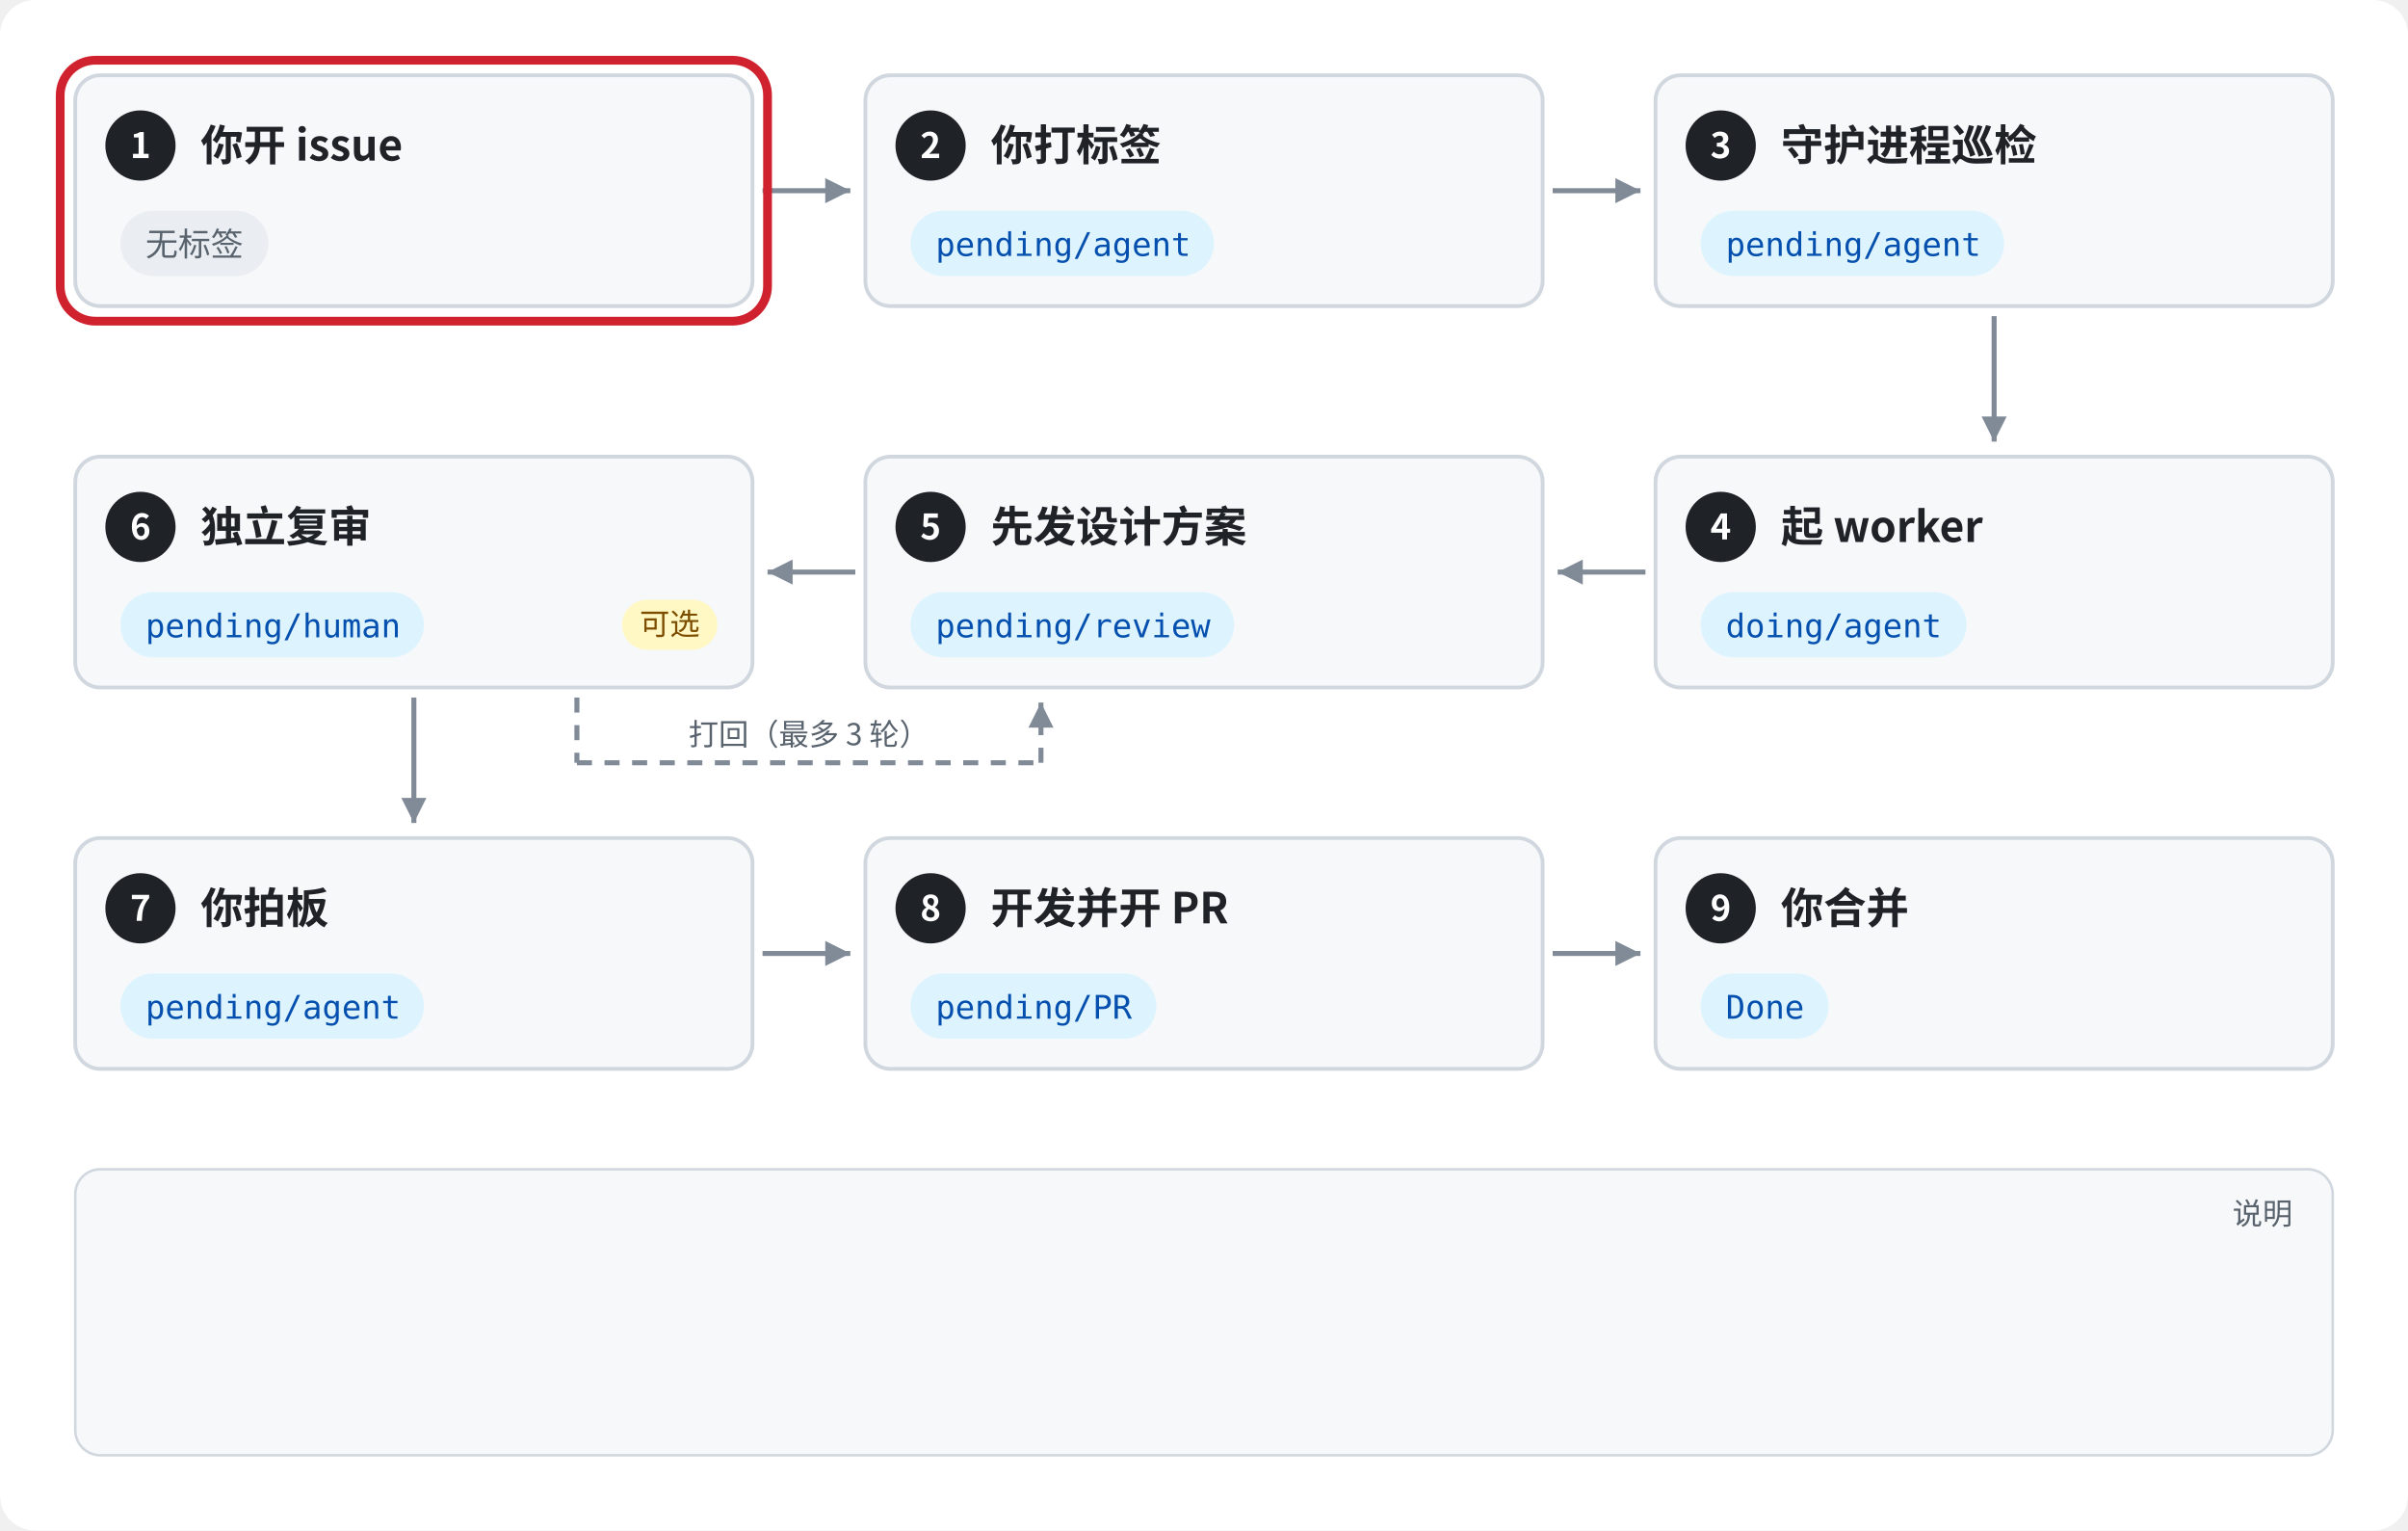
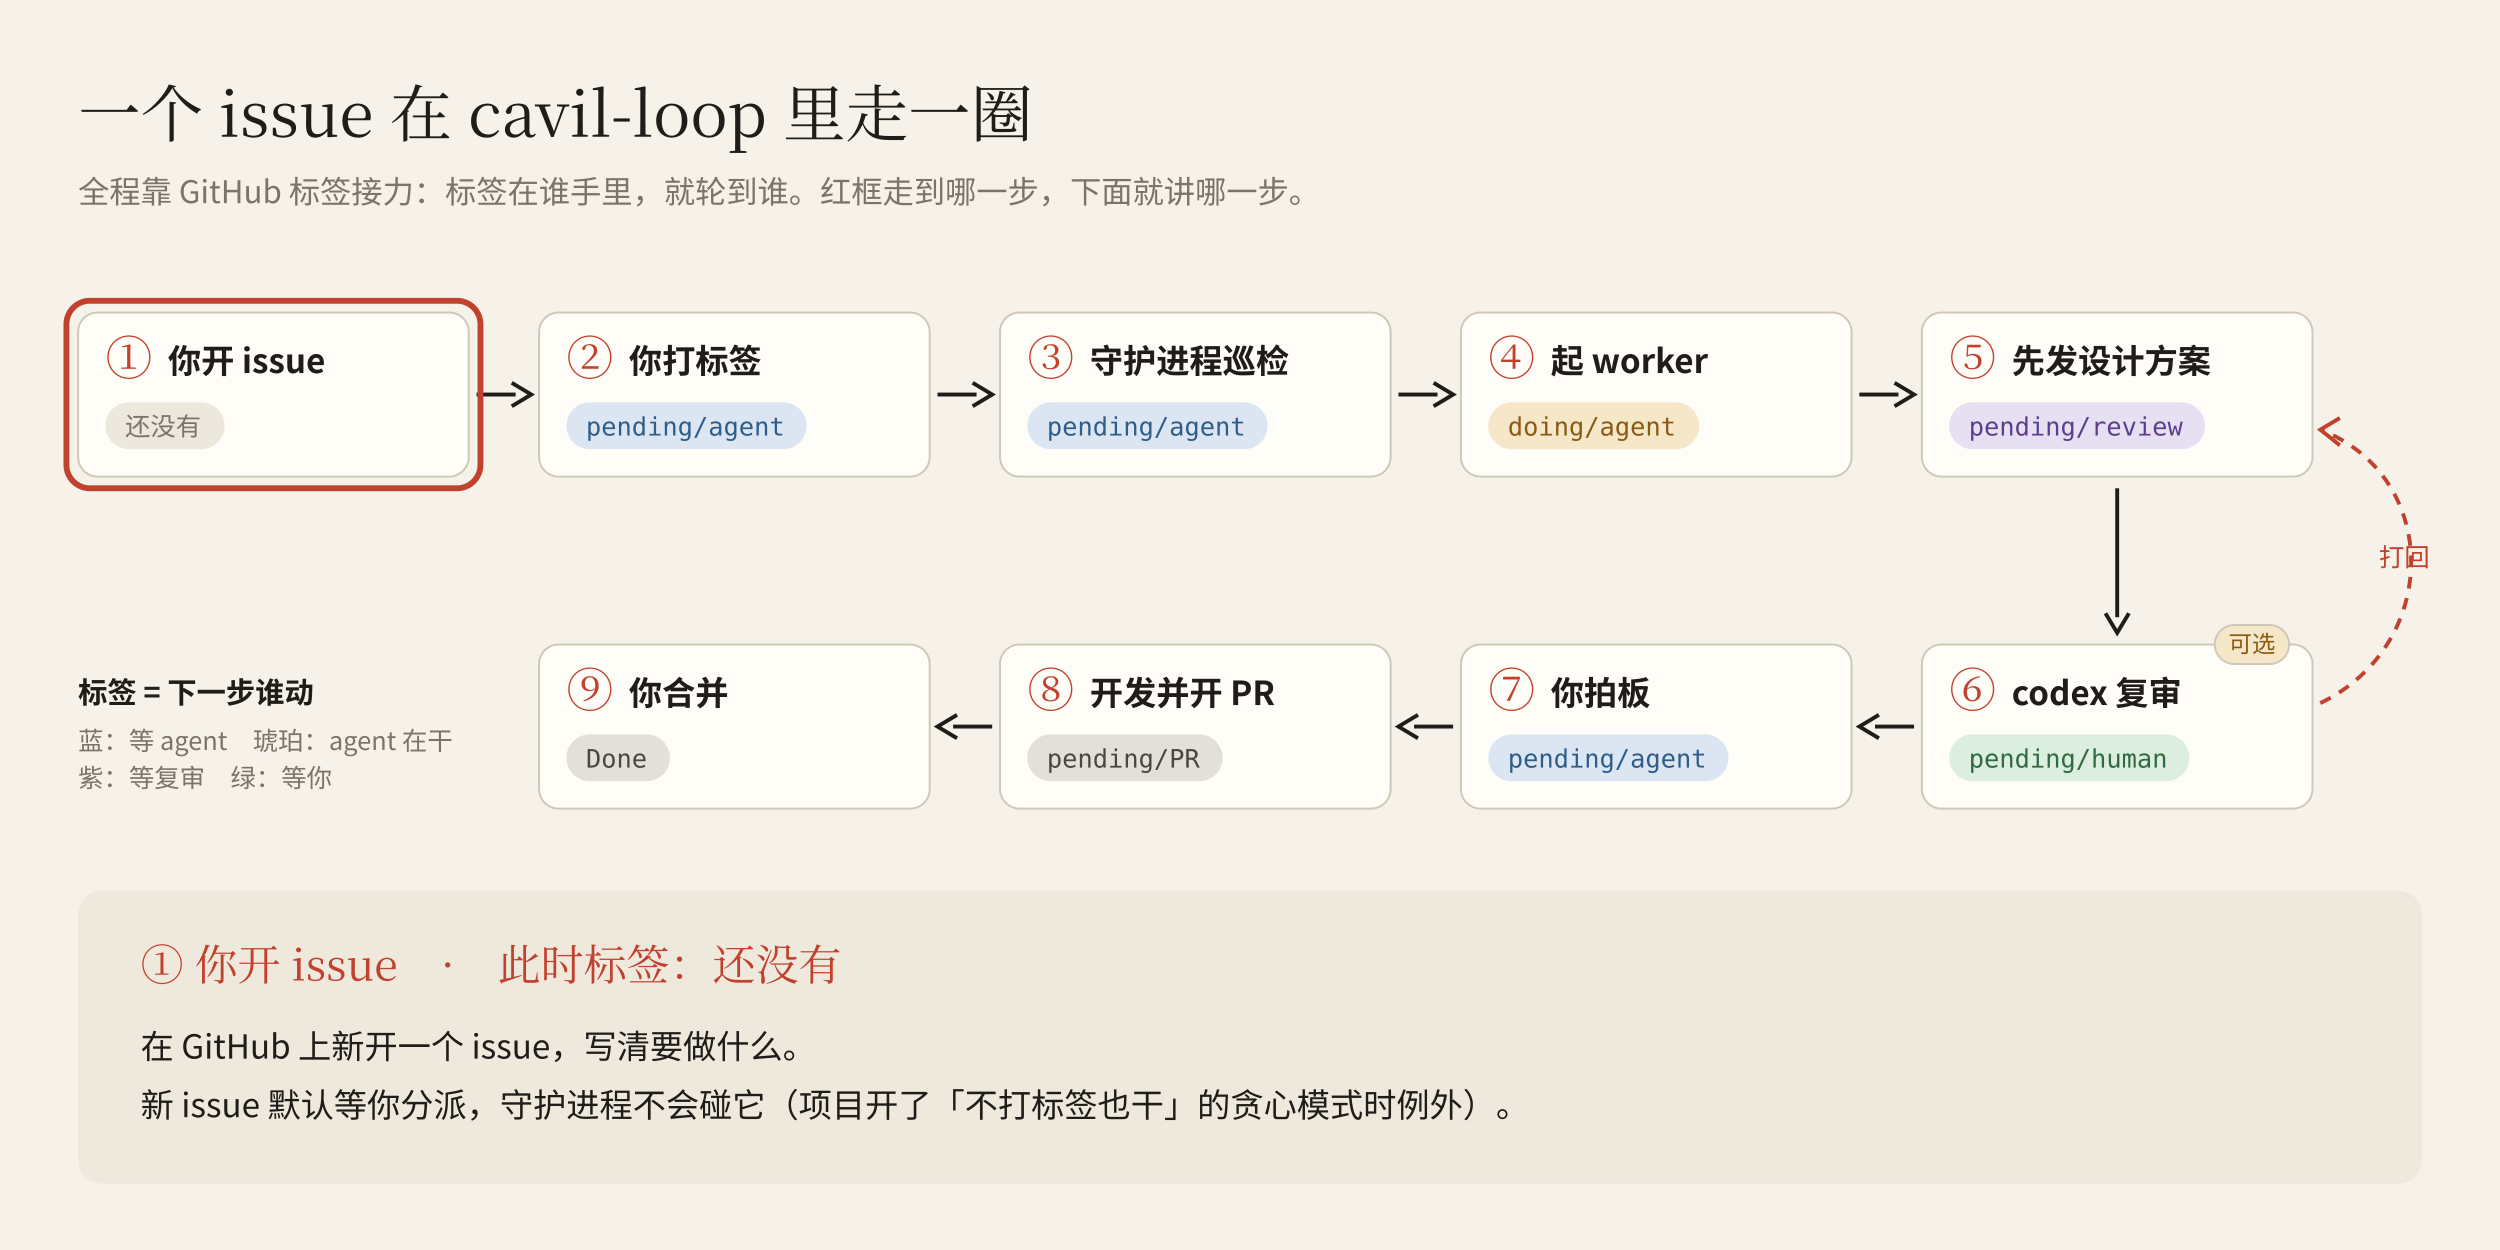
- <svg xmlns="http://www.w3.org/2000/svg" width="960" height="610" viewBox="0 0 960 610" role="img">
-   <style>text{font-family:-apple-system, BlinkMacSystemFont, "Segoe UI", "PingFang SC", "Hiragino Sans GB", "Noto Sans CJK SC", "Microsoft YaHei", Helvetica, Arial, sans-serif} text.m{font-family:ui-monospace, SFMono-Regular, Menlo, Consolas, monospace}</style>
-   <rect x="0" y="0" width="960" height="610" rx="14" fill="#ffffff" />
-   <line x1="304" y1="76.0" x2="339" y2="76.0" stroke="#818b98" stroke-width="2" />
-   <polygon points="339,76 329.0,81.0 329.0,71.0" fill="#818b98" />
-   <line x1="619" y1="76.0" x2="654" y2="76.0" stroke="#818b98" stroke-width="2" />
-   <polygon points="654,76 644.0,81.0 644.0,71.0" fill="#818b98" />
-   <line x1="795.0" y1="126" x2="795.0" y2="176" stroke="#818b98" stroke-width="2" />
-   <polygon points="795,176 790.0,166.0 800.0,166.0" fill="#818b98" />
-   <line x1="656" y1="228.0" x2="621" y2="228.0" stroke="#818b98" stroke-width="2" />
-   <polygon points="621,228 631.0,223.0 631.0,233.0" fill="#818b98" />
-   <line x1="341" y1="228.0" x2="306" y2="228.0" stroke="#818b98" stroke-width="2" />
-   <polygon points="306,228 316.0,223.0 316.0,233.0" fill="#818b98" />
-   <line x1="165.0" y1="278" x2="165.0" y2="328" stroke="#818b98" stroke-width="2" />
-   <polygon points="165,328 160.0,318.0 170.0,318.0" fill="#818b98" />
-   <line x1="304" y1="380.0" x2="339" y2="380.0" stroke="#818b98" stroke-width="2" />
-   <polygon points="339,380 329.0,385.0 329.0,375.0" fill="#818b98" />
-   <line x1="619" y1="380.0" x2="654" y2="380.0" stroke="#818b98" stroke-width="2" />
-   <polygon points="654,380 644.0,385.0 644.0,375.0" fill="#818b98" />
-   <line x1="230" y1="278" x2="230" y2="304" stroke="#818b98" stroke-width="2" stroke-dasharray="6 5" />
-   <line x1="230" y1="304" x2="415" y2="304" stroke="#818b98" stroke-width="2" stroke-dasharray="6 5" />
-   <line x1="415" y1="304" x2="415" y2="280" stroke="#818b98" stroke-width="2" stroke-dasharray="6 5" />
-   <polygon points="415,280 420.0,290.0 410.0,290.0" fill="#818b98" />
-   <text x="322.5" y="297" font-size="12" font-weight="normal" fill="#59636e" text-anchor="middle">打回（最多 3 轮）</text>
-   <g class="card">
-     <rect x="30" y="30" width="270" height="92" rx="10" fill="#f6f8fa" stroke="#d0d7de" stroke-width="1.5" />
-     <circle cx="56" cy="58" r="14" fill="#1f2328" />
-     <text x="56" y="63" font-size="14" font-weight="bold" fill="#ffffff" text-anchor="middle">1</text>
-     <text x="80" y="64" font-size="17" font-weight="bold" fill="#1f2328" text-anchor="start">你开 issue</text>
-     <rect x="48" y="84" width="59" height="26" rx="13" fill="#eaeef2" />
-     <text x="58" y="102" font-size="13" font-weight="normal" fill="#59636e" text-anchor="start">无标签</text>
+ <svg xmlns="http://www.w3.org/2000/svg" viewBox="0 0 1280 640" width="1280" height="640" role="img">
+   <rect width="1280" height="640" fill="#F6F2EA" />
+   <text x="40" y="70" font-family="Georgia, 'Noto Serif CJK SC', 'Songti SC', serif" font-size="32" font-weight="400" fill="#1F1D1A" text-anchor="start">一个 issue 在 cavil-loop 里走一圈</text>
+   <text x="40" y="104" font-family="system-ui, 'PingFang SC', 'Noto Sans CJK SC', sans-serif" font-size="16" font-weight="400" fill="#7A746A" text-anchor="start">全程靠 GitHub 标签接力：标签在谁手里，就轮到谁。红框走到哪一步，下面就讲哪一步。</text>
+   <line x1="244" y1="202" x2="264" y2="202" stroke="#1F1D1A" stroke-width="2" />
+   <path d="M262,208 L272,202 L262,196" fill="none" stroke="#1F1D1A" stroke-width="2" />
+   <line x1="480" y1="202" x2="500" y2="202" stroke="#1F1D1A" stroke-width="2" />
+   <path d="M498,208 L508,202 L498,196" fill="none" stroke="#1F1D1A" stroke-width="2" />
+   <line x1="716" y1="202" x2="736" y2="202" stroke="#1F1D1A" stroke-width="2" />
+   <path d="M734,208 L744,202 L734,196" fill="none" stroke="#1F1D1A" stroke-width="2" />
+   <line x1="952" y1="202" x2="972" y2="202" stroke="#1F1D1A" stroke-width="2" />
+   <path d="M970,208 L980,202 L970,196" fill="none" stroke="#1F1D1A" stroke-width="2" />
+   <line x1="1084" y1="250" x2="1084" y2="316" stroke="#1F1D1A" stroke-width="2" />
+   <path d="M1078,314 L1084,324 L1090,314" fill="none" stroke="#1F1D1A" stroke-width="2" />
+   <line x1="980" y1="372" x2="960" y2="372" stroke="#1F1D1A" stroke-width="2" />
+   <path d="M962,366 L952,372 L962,378" fill="none" stroke="#1F1D1A" stroke-width="2" />
+   <line x1="744" y1="372" x2="724" y2="372" stroke="#1F1D1A" stroke-width="2" />
+   <path d="M726,366 L716,372 L726,378" fill="none" stroke="#1F1D1A" stroke-width="2" />
+   <line x1="508" y1="372" x2="488" y2="372" stroke="#1F1D1A" stroke-width="2" />
+   <path d="M490,366 L480,372 L490,378" fill="none" stroke="#1F1D1A" stroke-width="2" />
+   <path d="M1188,360 C1250,330 1250,244 1188,220" fill="none" stroke="#C2412D" stroke-width="2" stroke-dasharray="6 5" />
+   <path d="M1198,214 L1188,220 L1198,228" fill="none" stroke="#C2412D" stroke-width="2" />
+   <text x="1244" y="290" font-family="system-ui, 'PingFang SC', 'Noto Sans CJK SC', sans-serif" font-size="13" font-weight="400" fill="#C2412D" text-anchor="end">打回</text>
+   <g class="card s1" transform="translate(40 160)">
+     <rect width="200" height="84" rx="10" fill="#FFFDF8" stroke="#CFC7B8" />
+     <text x="14" y="32" font-family="Georgia, 'Noto Serif CJK SC', 'Songti SC', serif" font-size="24" font-weight="400" fill="#C2412D" text-anchor="start">①</text>
+     <text x="46" y="31" font-family="system-ui, 'PingFang SC', 'Noto Sans CJK SC', sans-serif" font-size="17" font-weight="600" fill="#1F1D1A" text-anchor="start">你开 issue</text>
+     <rect x="14" y="46" width="61" height="24" rx="12" fill="#EDE8DE" />
+     <text x="24" y="63" font-family="system-ui, 'PingFang SC', 'Noto Sans CJK SC', sans-serif" font-size="13" font-weight="400" fill="#7A746A" text-anchor="start">还没有</text>
  </g>
-   <g class="card">
-     <rect x="345" y="30" width="270" height="92" rx="10" fill="#f6f8fa" stroke="#d0d7de" stroke-width="1.5" />
-     <circle cx="371" cy="58" r="14" fill="#1f2328" />
-     <text x="371" y="63" font-size="14" font-weight="bold" fill="#ffffff" text-anchor="middle">2</text>
-     <text x="395" y="64" font-size="17" font-weight="bold" fill="#1f2328" text-anchor="start">你打标签</text>
-     <rect x="363" y="84" width="121" height="26" rx="13" fill="#ddf4ff" />
-     <text class="m" x="373" y="102" font-size="13" font-weight="normal" fill="#0550ae" text-anchor="start">pending/agent</text>
+   <g class="card s2" transform="translate(276 160)">
+     <rect width="200" height="84" rx="10" fill="#FFFDF8" stroke="#CFC7B8" />
+     <text x="14" y="32" font-family="Georgia, 'Noto Serif CJK SC', 'Songti SC', serif" font-size="24" font-weight="400" fill="#C2412D" text-anchor="start">②</text>
+     <text x="46" y="31" font-family="system-ui, 'PingFang SC', 'Noto Sans CJK SC', sans-serif" font-size="17" font-weight="600" fill="#1F1D1A" text-anchor="start">你打标签</text>
+     <rect x="14" y="46" width="123" height="24" rx="12" fill="#DCE6F2" />
+     <text x="24" y="63" font-family="ui-monospace, Menlo, monospace" font-size="13" font-weight="400" fill="#2F5D8A" text-anchor="start">pending/agent</text>
  </g>
-   <g class="card">
-     <rect x="660" y="30" width="270" height="92" rx="10" fill="#f6f8fa" stroke="#d0d7de" stroke-width="1.5" />
-     <circle cx="686" cy="58" r="14" fill="#1f2328" />
-     <text x="686" y="63" font-size="14" font-weight="bold" fill="#ffffff" text-anchor="middle">3</text>
-     <text x="710" y="64" font-size="17" font-weight="bold" fill="#1f2328" text-anchor="start">守护进程巡检</text>
-     <rect x="678" y="84" width="121" height="26" rx="13" fill="#ddf4ff" />
-     <text class="m" x="688" y="102" font-size="13" font-weight="normal" fill="#0550ae" text-anchor="start">pending/agent</text>
+   <g class="card s3" transform="translate(512 160)">
+     <rect width="200" height="84" rx="10" fill="#FFFDF8" stroke="#CFC7B8" />
+     <text x="14" y="32" font-family="Georgia, 'Noto Serif CJK SC', 'Songti SC', serif" font-size="24" font-weight="400" fill="#C2412D" text-anchor="start">③</text>
+     <text x="46" y="31" font-family="system-ui, 'PingFang SC', 'Noto Sans CJK SC', sans-serif" font-size="17" font-weight="600" fill="#1F1D1A" text-anchor="start">守护进程巡检</text>
+     <rect x="14" y="46" width="123" height="24" rx="12" fill="#DCE6F2" />
+     <text x="24" y="63" font-family="ui-monospace, Menlo, monospace" font-size="13" font-weight="400" fill="#2F5D8A" text-anchor="start">pending/agent</text>
  </g>
-   <g class="card">
-     <rect x="660" y="182" width="270" height="92" rx="10" fill="#f6f8fa" stroke="#d0d7de" stroke-width="1.5" />
-     <circle cx="686" cy="210" r="14" fill="#1f2328" />
-     <text x="686" y="215" font-size="14" font-weight="bold" fill="#ffffff" text-anchor="middle">4</text>
-     <text x="710" y="216" font-size="17" font-weight="bold" fill="#1f2328" text-anchor="start">起 worker</text>
-     <rect x="678" y="236" width="106" height="26" rx="13" fill="#ddf4ff" />
-     <text class="m" x="688" y="254" font-size="13" font-weight="normal" fill="#0550ae" text-anchor="start">doing/agent</text>
+   <g class="card s4" transform="translate(748 160)">
+     <rect width="200" height="84" rx="10" fill="#FFFDF8" stroke="#CFC7B8" />
+     <text x="14" y="32" font-family="Georgia, 'Noto Serif CJK SC', 'Songti SC', serif" font-size="24" font-weight="400" fill="#C2412D" text-anchor="start">④</text>
+     <text x="46" y="31" font-family="system-ui, 'PingFang SC', 'Noto Sans CJK SC', sans-serif" font-size="17" font-weight="600" fill="#1F1D1A" text-anchor="start">起 worker</text>
+     <rect x="14" y="46" width="108" height="24" rx="12" fill="#F6E7C8" />
+     <text x="24" y="63" font-family="ui-monospace, Menlo, monospace" font-size="13" font-weight="400" fill="#8A5A12" text-anchor="start">doing/agent</text>
  </g>
-   <g class="card">
-     <rect x="345" y="182" width="270" height="92" rx="10" fill="#f6f8fa" stroke="#d0d7de" stroke-width="1.5" />
-     <circle cx="371" cy="210" r="14" fill="#1f2328" />
-     <text x="371" y="215" font-size="14" font-weight="bold" fill="#ffffff" text-anchor="middle">5</text>
-     <text x="395" y="216" font-size="17" font-weight="bold" fill="#1f2328" text-anchor="start">先发设计方案</text>
-     <rect x="363" y="236" width="129" height="26" rx="13" fill="#ddf4ff" />
-     <text class="m" x="373" y="254" font-size="13" font-weight="normal" fill="#0550ae" text-anchor="start">pending/review</text>
+   <g class="card s5" transform="translate(984 160)">
+     <rect width="200" height="84" rx="10" fill="#FFFDF8" stroke="#CFC7B8" />
+     <text x="14" y="32" font-family="Georgia, 'Noto Serif CJK SC', 'Songti SC', serif" font-size="24" font-weight="400" fill="#C2412D" text-anchor="start">⑤</text>
+     <text x="46" y="31" font-family="system-ui, 'PingFang SC', 'Noto Sans CJK SC', sans-serif" font-size="17" font-weight="600" fill="#1F1D1A" text-anchor="start">先发设计方案</text>
+     <rect x="14" y="46" width="131" height="24" rx="12" fill="#E7E0F2" />
+     <text x="24" y="63" font-family="ui-monospace, Menlo, monospace" font-size="13" font-weight="400" fill="#5B3F8E" text-anchor="start">pending/review</text>
  </g>
-   <g class="card">
-     <rect x="30" y="182" width="270" height="92" rx="10" fill="#f6f8fa" stroke="#d0d7de" stroke-width="1.5" />
-     <circle cx="56" cy="210" r="14" fill="#1f2328" />
-     <text x="56" y="215" font-size="14" font-weight="bold" fill="#ffffff" text-anchor="middle">6</text>
-     <text x="80" y="216" font-size="17" font-weight="bold" fill="#1f2328" text-anchor="start">独立复审</text>
-     <rect x="248" y="239" width="38" height="20" rx="10" fill="#fff8c5" />
-     <text x="267.0" y="253" font-size="12" font-weight="normal" fill="#7d4e00" text-anchor="middle">可选</text>
-     <rect x="48" y="236" width="121" height="26" rx="13" fill="#ddf4ff" />
-     <text class="m" x="58" y="254" font-size="13" font-weight="normal" fill="#0550ae" text-anchor="start">pending/human</text>
+   <g class="card s6" transform="translate(984 330)">
+     <rect width="200" height="84" rx="10" fill="#FFFDF8" stroke="#CFC7B8" />
+     <text x="14" y="32" font-family="Georgia, 'Noto Serif CJK SC', 'Songti SC', serif" font-size="24" font-weight="400" fill="#C2412D" text-anchor="start">⑥</text>
+     <text x="46" y="31" font-family="system-ui, 'PingFang SC', 'Noto Sans CJK SC', sans-serif" font-size="17" font-weight="600" fill="#1F1D1A" text-anchor="start">codex 复审</text>
+     <rect x="14" y="46" width="123" height="24" rx="12" fill="#DCEEDF" />
+     <text x="24" y="63" font-family="ui-monospace, Menlo, monospace" font-size="13" font-weight="400" fill="#2F6A40" text-anchor="start">pending/human</text>
+     <rect x="150" y="-10" width="38" height="20" rx="10" fill="#F6E7C8" stroke="#CFC7B8" />
+     <text x="169.0" y="4" font-family="system-ui, 'PingFang SC', 'Noto Sans CJK SC', sans-serif" font-size="12" font-weight="400" fill="#8A5A12" text-anchor="middle">可选</text>
  </g>
-   <g class="card">
-     <rect x="30" y="334" width="270" height="92" rx="10" fill="#f6f8fa" stroke="#d0d7de" stroke-width="1.5" />
-     <circle cx="56" cy="362" r="14" fill="#1f2328" />
-     <text x="56" y="367" font-size="14" font-weight="bold" fill="#ffffff" text-anchor="middle">7</text>
-     <text x="80" y="368" font-size="17" font-weight="bold" fill="#1f2328" text-anchor="start">你拍板</text>
-     <rect x="48" y="388" width="121" height="26" rx="13" fill="#ddf4ff" />
-     <text class="m" x="58" y="406" font-size="13" font-weight="normal" fill="#0550ae" text-anchor="start">pending/agent</text>
+   <g class="card s7" transform="translate(748 330)">
+     <rect width="200" height="84" rx="10" fill="#FFFDF8" stroke="#CFC7B8" />
+     <text x="14" y="32" font-family="Georgia, 'Noto Serif CJK SC', 'Songti SC', serif" font-size="24" font-weight="400" fill="#C2412D" text-anchor="start">⑦</text>
+     <text x="46" y="31" font-family="system-ui, 'PingFang SC', 'Noto Sans CJK SC', sans-serif" font-size="17" font-weight="600" fill="#1F1D1A" text-anchor="start">你拍板</text>
+     <rect x="14" y="46" width="123" height="24" rx="12" fill="#DCE6F2" />
+     <text x="24" y="63" font-family="ui-monospace, Menlo, monospace" font-size="13" font-weight="400" fill="#2F5D8A" text-anchor="start">pending/agent</text>
  </g>
-   <g class="card">
-     <rect x="345" y="334" width="270" height="92" rx="10" fill="#f6f8fa" stroke="#d0d7de" stroke-width="1.5" />
-     <circle cx="371" cy="362" r="14" fill="#1f2328" />
-     <text x="371" y="367" font-size="14" font-weight="bold" fill="#ffffff" text-anchor="middle">8</text>
-     <text x="395" y="368" font-size="17" font-weight="bold" fill="#1f2328" text-anchor="start">开发并开 PR</text>
-     <rect x="363" y="388" width="98" height="26" rx="13" fill="#ddf4ff" />
-     <text class="m" x="373" y="406" font-size="13" font-weight="normal" fill="#0550ae" text-anchor="start">pending/PR</text>
+   <g class="card s8" transform="translate(512 330)">
+     <rect width="200" height="84" rx="10" fill="#FFFDF8" stroke="#CFC7B8" />
+     <text x="14" y="32" font-family="Georgia, 'Noto Serif CJK SC', 'Songti SC', serif" font-size="24" font-weight="400" fill="#C2412D" text-anchor="start">⑧</text>
+     <text x="46" y="31" font-family="system-ui, 'PingFang SC', 'Noto Sans CJK SC', sans-serif" font-size="17" font-weight="600" fill="#1F1D1A" text-anchor="start">开发并开 PR</text>
+     <rect x="14" y="46" width="100" height="24" rx="12" fill="#E3E0DA" />
+     <text x="24" y="63" font-family="ui-monospace, Menlo, monospace" font-size="13" font-weight="400" fill="#4A4640" text-anchor="start">pending/PR</text>
  </g>
-   <g class="card">
-     <rect x="660" y="334" width="270" height="92" rx="10" fill="#f6f8fa" stroke="#d0d7de" stroke-width="1.5" />
-     <circle cx="686" cy="362" r="14" fill="#1f2328" />
-     <text x="686" y="367" font-size="14" font-weight="bold" fill="#ffffff" text-anchor="middle">9</text>
-     <text x="710" y="368" font-size="17" font-weight="bold" fill="#1f2328" text-anchor="start">你合并</text>
-     <rect x="678" y="388" width="51" height="26" rx="13" fill="#ddf4ff" />
-     <text class="m" x="688" y="406" font-size="13" font-weight="normal" fill="#0550ae" text-anchor="start">Done</text>
+   <g class="card s9" transform="translate(276 330)">
+     <rect width="200" height="84" rx="10" fill="#FFFDF8" stroke="#CFC7B8" />
+     <text x="14" y="32" font-family="Georgia, 'Noto Serif CJK SC', 'Songti SC', serif" font-size="24" font-weight="400" fill="#C2412D" text-anchor="start">⑨</text>
+     <text x="46" y="31" font-family="system-ui, 'PingFang SC', 'Noto Sans CJK SC', sans-serif" font-size="17" font-weight="600" fill="#1F1D1A" text-anchor="start">你合并</text>
+     <rect x="14" y="46" width="53" height="24" rx="12" fill="#E3E0DA" />
+     <text x="24" y="63" font-family="ui-monospace, Menlo, monospace" font-size="13" font-weight="400" fill="#4A4640" text-anchor="start">Done</text>
  </g>
-   <rect x="30" y="466" width="900" height="114" rx="10" fill="#f6f8fa" stroke="#d0d7de" stroke-width="1" />
-   <text x="914" y="488" font-size="12" font-weight="normal" fill="#59636e" text-anchor="end">说明</text>
-   <g class="cap" opacity="0">
-     <animate attributeName="opacity" dur="31.5s" repeatCount="indefinite" calcMode="discrete" keyTimes="0;0.008;0.103" values="0;1;0" />
-     <text x="54" y="500" font-size="16" font-weight="bold" fill="#1f2328" text-anchor="start">1. 你开 issue</text>
-     <text x="54" y="526" font-size="15" font-weight="normal" fill="#1f2328" text-anchor="start">新 issue 默认就放着，等你决定要不要交给 AI，守护进程不碰。</text>
-     <text x="54" y="550" font-size="15" font-weight="normal" fill="#1f2328" text-anchor="start">（项目开了「不打标签也干」的贪心模式时例外。）</text>
+   <text x="40" y="360" font-family="system-ui, 'PingFang SC', 'Noto Sans CJK SC', sans-serif" font-size="15" font-weight="600" fill="#1F1D1A" text-anchor="start">标签 = 下一步谁动</text>
+   <text x="40" y="384" font-family="system-ui, 'PingFang SC', 'Noto Sans CJK SC', sans-serif" font-size="13" font-weight="400" fill="#7A746A" text-anchor="start">蓝：等 agent　琥珀：agent 在干</text>
+   <text x="40" y="403" font-family="system-ui, 'PingFang SC', 'Noto Sans CJK SC', sans-serif" font-size="13" font-weight="400" fill="#7A746A" text-anchor="start">紫：等复审　绿：等你</text>
+   <rect class="focus" x="34" y="154" width="212" height="96" rx="12" fill="none" stroke="#C2412D" stroke-width="3">
+     <animate attributeName="x" values="34;34;270;270;506;506;742;742;978;978;978;978;742;742;506;506;270;270;34" keyTimes="0;0.093;0.111;0.204;0.222;0.315;0.333;0.426;0.444;0.537;0.556;0.648;0.667;0.759;0.778;0.87;0.889;0.981;1" keySplines="0.42 0 0.58 1;0.42 0 0.58 1;0.42 0 0.58 1;0.42 0 0.58 1;0.42 0 0.58 1;0.42 0 0.58 1;0.42 0 0.58 1;0.42 0 0.58 1;0.42 0 0.58 1;0.42 0 0.58 1;0.42 0 0.58 1;0.42 0 0.58 1;0.42 0 0.58 1;0.42 0 0.58 1;0.42 0 0.58 1;0.42 0 0.58 1;0.42 0 0.58 1;0.42 0 0.58 1" dur="27s" begin="0s" repeatCount="indefinite" calcMode="spline" />
+     <animate attributeName="y" values="154;154;154;154;154;154;154;154;154;154;314;314;324;324;324;324;324;324;154" keyTimes="0;0.093;0.111;0.204;0.222;0.315;0.333;0.426;0.444;0.537;0.556;0.648;0.667;0.759;0.778;0.87;0.889;0.981;1" keySplines="0.42 0 0.58 1;0.42 0 0.58 1;0.42 0 0.58 1;0.42 0 0.58 1;0.42 0 0.58 1;0.42 0 0.58 1;0.42 0 0.58 1;0.42 0 0.58 1;0.42 0 0.58 1;0.42 0 0.58 1;0.42 0 0.58 1;0.42 0 0.58 1;0.42 0 0.58 1;0.42 0 0.58 1;0.42 0 0.58 1;0.42 0 0.58 1;0.42 0 0.58 1;0.42 0 0.58 1" dur="27s" begin="0s" repeatCount="indefinite" calcMode="spline" />
+     <animate attributeName="width" values="212;212;212;212;212;212;212;212;212;212;212;212;212;212;212;212;212;212;212" keyTimes="0;0.093;0.111;0.204;0.222;0.315;0.333;0.426;0.444;0.537;0.556;0.648;0.667;0.759;0.778;0.87;0.889;0.981;1" keySplines="0.42 0 0.58 1;0.42 0 0.58 1;0.42 0 0.58 1;0.42 0 0.58 1;0.42 0 0.58 1;0.42 0 0.58 1;0.42 0 0.58 1;0.42 0 0.58 1;0.42 0 0.58 1;0.42 0 0.58 1;0.42 0 0.58 1;0.42 0 0.58 1;0.42 0 0.58 1;0.42 0 0.58 1;0.42 0 0.58 1;0.42 0 0.58 1;0.42 0 0.58 1;0.42 0 0.58 1" dur="27s" begin="0s" repeatCount="indefinite" calcMode="spline" />
+     <animate attributeName="height" values="96;96;96;96;96;96;96;96;96;96;106;106;96;96;96;96;96;96;96" keyTimes="0;0.093;0.111;0.204;0.222;0.315;0.333;0.426;0.444;0.537;0.556;0.648;0.667;0.759;0.778;0.87;0.889;0.981;1" keySplines="0.42 0 0.58 1;0.42 0 0.58 1;0.42 0 0.58 1;0.42 0 0.58 1;0.42 0 0.58 1;0.42 0 0.58 1;0.42 0 0.58 1;0.42 0 0.58 1;0.42 0 0.58 1;0.42 0 0.58 1;0.42 0 0.58 1;0.42 0 0.58 1;0.42 0 0.58 1;0.42 0 0.58 1;0.42 0 0.58 1;0.42 0 0.58 1;0.42 0 0.58 1;0.42 0 0.58 1" dur="27s" begin="0s" repeatCount="indefinite" calcMode="spline" />
+   </rect>
+   <rect x="40" y="456" width="1200" height="150" rx="12" fill="#EFE9DD" />
+   <g class="cap" transform="translate(72 502)" opacity="1">
+     <animate attributeName="opacity" values="1;1;0;0" keyTimes="0;0.093;0.102;1" keySplines="0.42 0 0.58 1;0.42 0 0.58 1;0.42 0 0.58 1" dur="27s" begin="0s" repeatCount="indefinite" calcMode="spline" />
+     <text x="0" y="0" font-family="Georgia, 'Noto Serif CJK SC', 'Songti SC', serif" font-size="22" font-weight="400" fill="#C2412D" text-anchor="start">① 你开 issue　·　此时标签：还没有</text>
+     <text x="0" y="40" font-family="system-ui, 'PingFang SC', 'Noto Sans CJK SC', sans-serif" font-size="17" font-weight="400" fill="#1F1D1A" text-anchor="start">在 GitHub 上新开一个 issue，写清要做什么。</text>
+     <text x="0" y="70" font-family="system-ui, 'PingFang SC', 'Noto Sans CJK SC', sans-serif" font-size="17" font-weight="400" fill="#1F1D1A" text-anchor="start">新 issue 默认等你分派，守护进程不会碰它（项目开了「不打标签也干」的贪心模式时例外）。</text>
  </g>
-   <g class="cap" opacity="0">
-     <animate attributeName="opacity" dur="31.5s" repeatCount="indefinite" calcMode="discrete" keyTimes="0;0.119;0.214" values="0;1;0" />
-     <text x="54" y="500" font-size="16" font-weight="bold" fill="#1f2328" text-anchor="start">2. 你打标签</text>
-     <text x="54" y="526" font-size="15" font-weight="normal" fill="#1f2328" text-anchor="start">给 issue 打上 pending/agent —— 这就是唯一的开关。</text>
+   <g class="cap" transform="translate(72 502)" opacity="0">
+     <animate attributeName="opacity" values="0;0;1;1;0;0" keyTimes="0;0.111;0.12;0.204;0.213;1" keySplines="0.42 0 0.58 1;0.42 0 0.58 1;0.42 0 0.58 1;0.42 0 0.58 1;0.42 0 0.58 1" dur="27s" begin="0s" repeatCount="indefinite" calcMode="spline" />
+     <text x="0" y="0" font-family="Georgia, 'Noto Serif CJK SC', 'Songti SC', serif" font-size="22" font-weight="400" fill="#C2412D" text-anchor="start">② 你打标签　·　此时标签：pending/agent</text>
+     <text x="0" y="40" font-family="system-ui, 'PingFang SC', 'Noto Sans CJK SC', sans-serif" font-size="17" font-weight="400" fill="#1F1D1A" text-anchor="start">给 issue 打上 pending/agent，意思是「交给 agent」。</text>
+     <text x="0" y="70" font-family="system-ui, 'PingFang SC', 'Noto Sans CJK SC', sans-serif" font-size="17" font-weight="400" fill="#1F1D1A" text-anchor="start">这是唯一的开关：不打这个标签，什么都不会发生。</text>
  </g>
-   <g class="cap" opacity="0">
-     <animate attributeName="opacity" dur="31.5s" repeatCount="indefinite" calcMode="discrete" keyTimes="0;0.23;0.325" values="0;1;0" />
-     <text x="54" y="500" font-size="16" font-weight="bold" fill="#1f2328" text-anchor="start">3. 守护进程巡检</text>
-     <text x="54" y="526" font-size="15" font-weight="normal" fill="#1f2328" text-anchor="start">本机后台默认每 60 秒（可配置）查一次 GitHub，久没动静会自动放慢。</text>
-     <text x="54" y="550" font-size="15" font-weight="normal" fill="#1f2328" text-anchor="start">巡检只调 GitHub 接口，不调模型，不花 token。</text>
+   <g class="cap" transform="translate(72 502)" opacity="0">
+     <animate attributeName="opacity" values="0;0;1;1;0;0" keyTimes="0;0.222;0.231;0.315;0.324;1" keySplines="0.42 0 0.58 1;0.42 0 0.58 1;0.42 0 0.58 1;0.42 0 0.58 1;0.42 0 0.58 1" dur="27s" begin="0s" repeatCount="indefinite" calcMode="spline" />
+     <text x="0" y="0" font-family="Georgia, 'Noto Serif CJK SC', 'Songti SC', serif" font-size="22" font-weight="400" fill="#C2412D" text-anchor="start">③ 守护进程巡检　·　此时标签：pending/agent</text>
+     <text x="0" y="40" font-family="system-ui, 'PingFang SC', 'Noto Sans CJK SC', sans-serif" font-size="17" font-weight="400" fill="#1F1D1A" text-anchor="start">本机定时器默认每 60 秒叫醒一次巡检（可配置）；仓库久没动静会自动放慢。</text>
+     <text x="0" y="70" font-family="system-ui, 'PingFang SC', 'Noto Sans CJK SC', sans-serif" font-size="17" font-weight="400" fill="#1F1D1A" text-anchor="start">巡检只调 GitHub 接口、不调模型，所以空闲时不花模型的钱。</text>
  </g>
-   <g class="cap" opacity="0">
-     <animate attributeName="opacity" dur="31.5s" repeatCount="indefinite" calcMode="discrete" keyTimes="0;0.341;0.437" values="0;1;0" />
-     <text x="54" y="500" font-size="16" font-weight="bold" fill="#1f2328" text-anchor="start">4. 起 worker</text>
-     <text x="54" y="526" font-size="15" font-weight="normal" fill="#1f2328" text-anchor="start">建独立的工作目录（git worktree）+ tmux + agent 会话。</text>
-     <text x="54" y="550" font-size="15" font-weight="normal" fill="#1f2328" text-anchor="start">先确认它活着才翻 doing/agent；起不来就翻 pending/human 并留言。</text>
+   <g class="cap" transform="translate(72 502)" opacity="0">
+     <animate attributeName="opacity" values="0;0;1;1;0;0" keyTimes="0;0.333;0.343;0.426;0.435;1" keySplines="0.42 0 0.58 1;0.42 0 0.58 1;0.42 0 0.58 1;0.42 0 0.58 1;0.42 0 0.58 1" dur="27s" begin="0s" repeatCount="indefinite" calcMode="spline" />
+     <text x="0" y="0" font-family="Georgia, 'Noto Serif CJK SC', 'Songti SC', serif" font-size="22" font-weight="400" fill="#C2412D" text-anchor="start">④ 起 worker　·　此时标签：doing/agent</text>
+     <text x="0" y="40" font-family="system-ui, 'PingFang SC', 'Noto Sans CJK SC', sans-serif" font-size="17" font-weight="400" fill="#1F1D1A" text-anchor="start">给这个 issue 建独立的 worktree、tmux 会话和一个 agent 会话。</text>
+     <text x="0" y="70" font-family="system-ui, 'PingFang SC', 'Noto Sans CJK SC', sans-serif" font-size="17" font-weight="400" fill="#1F1D1A" text-anchor="start">先确认它真的活着，才把标签翻成 doing/agent；起不来就翻 pending/human 交给你。</text>
  </g>
-   <g class="cap" opacity="0">
-     <animate attributeName="opacity" dur="31.5s" repeatCount="indefinite" calcMode="discrete" keyTimes="0;0.452;0.548" values="0;1;0" />
-     <text x="54" y="500" font-size="16" font-weight="bold" fill="#1f2328" text-anchor="start">5. 先发设计方案</text>
-     <text x="54" y="526" font-size="15" font-weight="normal" fill="#1f2328" text-anchor="start">第一次派工不写代码：把方案和要你拍板的选项发成 issue 评论。这一步总会有。</text>
-     <text x="54" y="550" font-size="15" font-weight="normal" fill="#1f2328" text-anchor="start">开了复审关卡就翻 pending/review 交复审；没开就直接翻 pending/human，跳到 ⑦。</text>
+   <g class="cap" transform="translate(72 502)" opacity="0">
+     <animate attributeName="opacity" values="0;0;1;1;0;0" keyTimes="0;0.444;0.454;0.537;0.546;1" keySplines="0.42 0 0.58 1;0.42 0 0.58 1;0.42 0 0.58 1;0.42 0 0.58 1;0.42 0 0.58 1" dur="27s" begin="0s" repeatCount="indefinite" calcMode="spline" />
+     <text x="0" y="0" font-family="Georgia, 'Noto Serif CJK SC', 'Songti SC', serif" font-size="22" font-weight="400" fill="#C2412D" text-anchor="start">⑤ 先发设计方案　·　此时标签：pending/review</text>
+     <text x="0" y="40" font-family="system-ui, 'PingFang SC', 'Noto Sans CJK SC', sans-serif" font-size="17" font-weight="400" fill="#1F1D1A" text-anchor="start">worker 先读代码，把方案发到 issue 评论里，列出要你拍板的选项。这一步不写代码，每个项目都有。</text>
+     <text x="0" y="70" font-family="system-ui, 'PingFang SC', 'Noto Sans CJK SC', sans-serif" font-size="17" font-weight="400" fill="#1F1D1A" text-anchor="start">开了复审关卡就翻 pending/review 交给复审；没开就直接翻 pending/human，跳到 ⑦。</text>
  </g>
-   <g class="cap" opacity="0">
-     <animate attributeName="opacity" dur="31.5s" repeatCount="indefinite" calcMode="discrete" keyTimes="0;0.563;0.659" values="0;1;0" />
-     <text x="54" y="500" font-size="16" font-weight="bold" fill="#1f2328" text-anchor="start">6. 独立复审</text>
-     <text x="54" y="526" font-size="15" font-weight="normal" fill="#1f2328" text-anchor="start">另一个 agent 审方案：不通过就带意见打回（虚线），worker 重写方案。</text>
-     <text x="54" y="550" font-size="15" font-weight="normal" fill="#1f2328" text-anchor="start">最多 3 轮（可配置），通过或轮数用完才交给你。</text>
+   <g class="cap" transform="translate(72 502)" opacity="0">
+     <animate attributeName="opacity" values="0;0;1;1;0;0" keyTimes="0;0.556;0.565;0.648;0.657;1" keySplines="0.42 0 0.58 1;0.42 0 0.58 1;0.42 0 0.58 1;0.42 0 0.58 1;0.42 0 0.58 1" dur="27s" begin="0s" repeatCount="indefinite" calcMode="spline" />
+     <text x="0" y="0" font-family="Georgia, 'Noto Serif CJK SC', 'Songti SC', serif" font-size="22" font-weight="400" fill="#C2412D" text-anchor="start">⑥ codex 复审　·　此时标签：pending/human</text>
+     <text x="0" y="40" font-family="system-ui, 'PingFang SC', 'Noto Sans CJK SC', sans-serif" font-size="17" font-weight="400" fill="#1F1D1A" text-anchor="start">另一个模型（默认 codex，可配置）独立审方案：不通过就打回，worker 回到 ⑤ 重写，最多 3 轮。</text>
+     <text x="0" y="70" font-family="system-ui, 'PingFang SC', 'Noto Sans CJK SC', sans-serif" font-size="17" font-weight="400" fill="#1F1D1A" text-anchor="start">通过了（或轮数用完）才翻 pending/human，方案这才到你面前。这一步可选，项目没开复审关卡就没有。</text>
  </g>
-   <g class="cap" opacity="0">
-     <animate attributeName="opacity" dur="31.5s" repeatCount="indefinite" calcMode="discrete" keyTimes="0;0.675;0.77" values="0;1;0" />
-     <text x="54" y="500" font-size="16" font-weight="bold" fill="#1f2328" text-anchor="start">7. 你拍板</text>
-     <text x="54" y="526" font-size="15" font-weight="normal" fill="#1f2328" text-anchor="start">在评论里勾选项或回意见，再把标签改回 pending/agent。</text>
-     <text x="54" y="550" font-size="15" font-weight="normal" fill="#1f2328" text-anchor="start">守护进程下一轮巡检时接着派工。</text>
+   <g class="cap" transform="translate(72 502)" opacity="0">
+     <animate attributeName="opacity" values="0;0;1;1;0;0" keyTimes="0;0.667;0.676;0.759;0.769;1" keySplines="0.42 0 0.58 1;0.42 0 0.58 1;0.42 0 0.58 1;0.42 0 0.58 1;0.42 0 0.58 1" dur="27s" begin="0s" repeatCount="indefinite" calcMode="spline" />
+     <text x="0" y="0" font-family="Georgia, 'Noto Serif CJK SC', 'Songti SC', serif" font-size="22" font-weight="400" fill="#C2412D" text-anchor="start">⑦ 你拍板　·　此时标签：pending/agent</text>
+     <text x="0" y="40" font-family="system-ui, 'PingFang SC', 'Noto Sans CJK SC', sans-serif" font-size="17" font-weight="400" fill="#1F1D1A" text-anchor="start">你在评论里勾选项，或者直接回一句修改意见，</text>
+     <text x="0" y="70" font-family="system-ui, 'PingFang SC', 'Noto Sans CJK SC', sans-serif" font-size="17" font-weight="400" fill="#1F1D1A" text-anchor="start">再把标签改回 pending/agent，守护进程下一轮巡检时 worker 接着干。</text>
  </g>
-   <g class="cap" opacity="0">
-     <animate attributeName="opacity" dur="31.5s" repeatCount="indefinite" calcMode="discrete" keyTimes="0;0.786;0.881" values="0;1;0" />
-     <text x="54" y="500" font-size="16" font-weight="bold" fill="#1f2328" text-anchor="start">8. 开发并开 PR</text>
-     <text x="54" y="526" font-size="15" font-weight="normal" fill="#1f2328" text-anchor="start">worker 写代码、跑测试，测试绿了才开 PR；issue 转 pending/PR 跟踪。</text>
-     <text x="54" y="550" font-size="15" font-weight="normal" fill="#1f2328" text-anchor="start">开了复审关卡时 PR 也先过一轮复审，再交你 review。</text>
+   <g class="cap" transform="translate(72 502)" opacity="0">
+     <animate attributeName="opacity" values="0;0;1;1;0;0" keyTimes="0;0.778;0.787;0.87;0.88;1" keySplines="0.42 0 0.58 1;0.42 0 0.58 1;0.42 0 0.58 1;0.42 0 0.58 1;0.42 0 0.58 1" dur="27s" begin="0s" repeatCount="indefinite" calcMode="spline" />
+     <text x="0" y="0" font-family="Georgia, 'Noto Serif CJK SC', 'Songti SC', serif" font-size="22" font-weight="400" fill="#C2412D" text-anchor="start">⑧ 开发并开 PR　·　此时标签：pending/PR</text>
+     <text x="0" y="40" font-family="system-ui, 'PingFang SC', 'Noto Sans CJK SC', sans-serif" font-size="17" font-weight="400" fill="#1F1D1A" text-anchor="start">worker 先写测试再写代码，整条测试链跑绿后开 PR；issue 转成 pending/PR。</text>
+     <text x="0" y="70" font-family="system-ui, 'PingFang SC', 'Noto Sans CJK SC', sans-serif" font-size="17" font-weight="400" fill="#1F1D1A" text-anchor="start">开了复审关卡时，PR 同样先过一轮复审，再交给你验收。</text>
  </g>
-   <g class="cap" opacity="0">
-     <animate attributeName="opacity" dur="31.5s" repeatCount="indefinite" calcMode="discrete" keyTimes="0;0.897;0.992" values="0;1;0" />
-     <text x="54" y="500" font-size="16" font-weight="bold" fill="#1f2328" text-anchor="start">9. 你合并</text>
-     <text x="54" y="526" font-size="15" font-weight="normal" fill="#1f2328" text-anchor="start">合并后 PR 标 Done，issue 随 PR 一起关闭。</text>
-     <text x="54" y="550" font-size="15" font-weight="normal" fill="#1f2328" text-anchor="start">守护进程自动清理工作目录、tmux 和会话记录。</text>
+   <g class="cap" transform="translate(72 502)" opacity="0">
+     <animate attributeName="opacity" values="0;0;1;1;0;0" keyTimes="0;0.889;0.898;0.981;0.991;1" keySplines="0.42 0 0.58 1;0.42 0 0.58 1;0.42 0 0.58 1;0.42 0 0.58 1;0.42 0 0.58 1" dur="27s" begin="0s" repeatCount="indefinite" calcMode="spline" />
+     <text x="0" y="0" font-family="Georgia, 'Noto Serif CJK SC', 'Songti SC', serif" font-size="22" font-weight="400" fill="#C2412D" text-anchor="start">⑨ 你合并　·　此时标签：Done</text>
+     <text x="0" y="40" font-family="system-ui, 'PingFang SC', 'Noto Sans CJK SC', sans-serif" font-size="17" font-weight="400" fill="#1F1D1A" text-anchor="start">你合并 PR 后，守护进程自动清理 worktree 和 tmux 会话。</text>
+     <text x="0" y="70" font-family="system-ui, 'PingFang SC', 'Noto Sans CJK SC', sans-serif" font-size="17" font-weight="400" fill="#1F1D1A" text-anchor="start">PR 打上 Done，issue 随 PR 关闭。</text>
  </g>
-   <rect class="focus" x="24" y="24" width="282" height="104" rx="14" fill="none" stroke="#cf222e" stroke-width="3.5">
-     <animate attributeName="x" dur="31.5s" repeatCount="indefinite" calcMode="discrete" keyTimes="0;0.111;0.222;0.333;0.444;0.556;0.667;0.778;0.889" values="24;339;654;654;339;24;24;339;654" />
-     <animate attributeName="y" dur="31.5s" repeatCount="indefinite" calcMode="discrete" keyTimes="0;0.111;0.222;0.333;0.444;0.556;0.667;0.778;0.889" values="24;24;24;176;176;176;328;328;328" />
-     <animate attributeName="width" dur="31.5s" repeatCount="indefinite" calcMode="discrete" keyTimes="0;0.111;0.222;0.333;0.444;0.556;0.667;0.778;0.889" values="282;282;282;282;282;282;282;282;282" />
-     <animate attributeName="height" dur="31.5s" repeatCount="indefinite" calcMode="discrete" keyTimes="0;0.111;0.222;0.333;0.444;0.556;0.667;0.778;0.889" values="104;104;104;104;104;104;104;104;104" />
-   </rect>
</svg>
